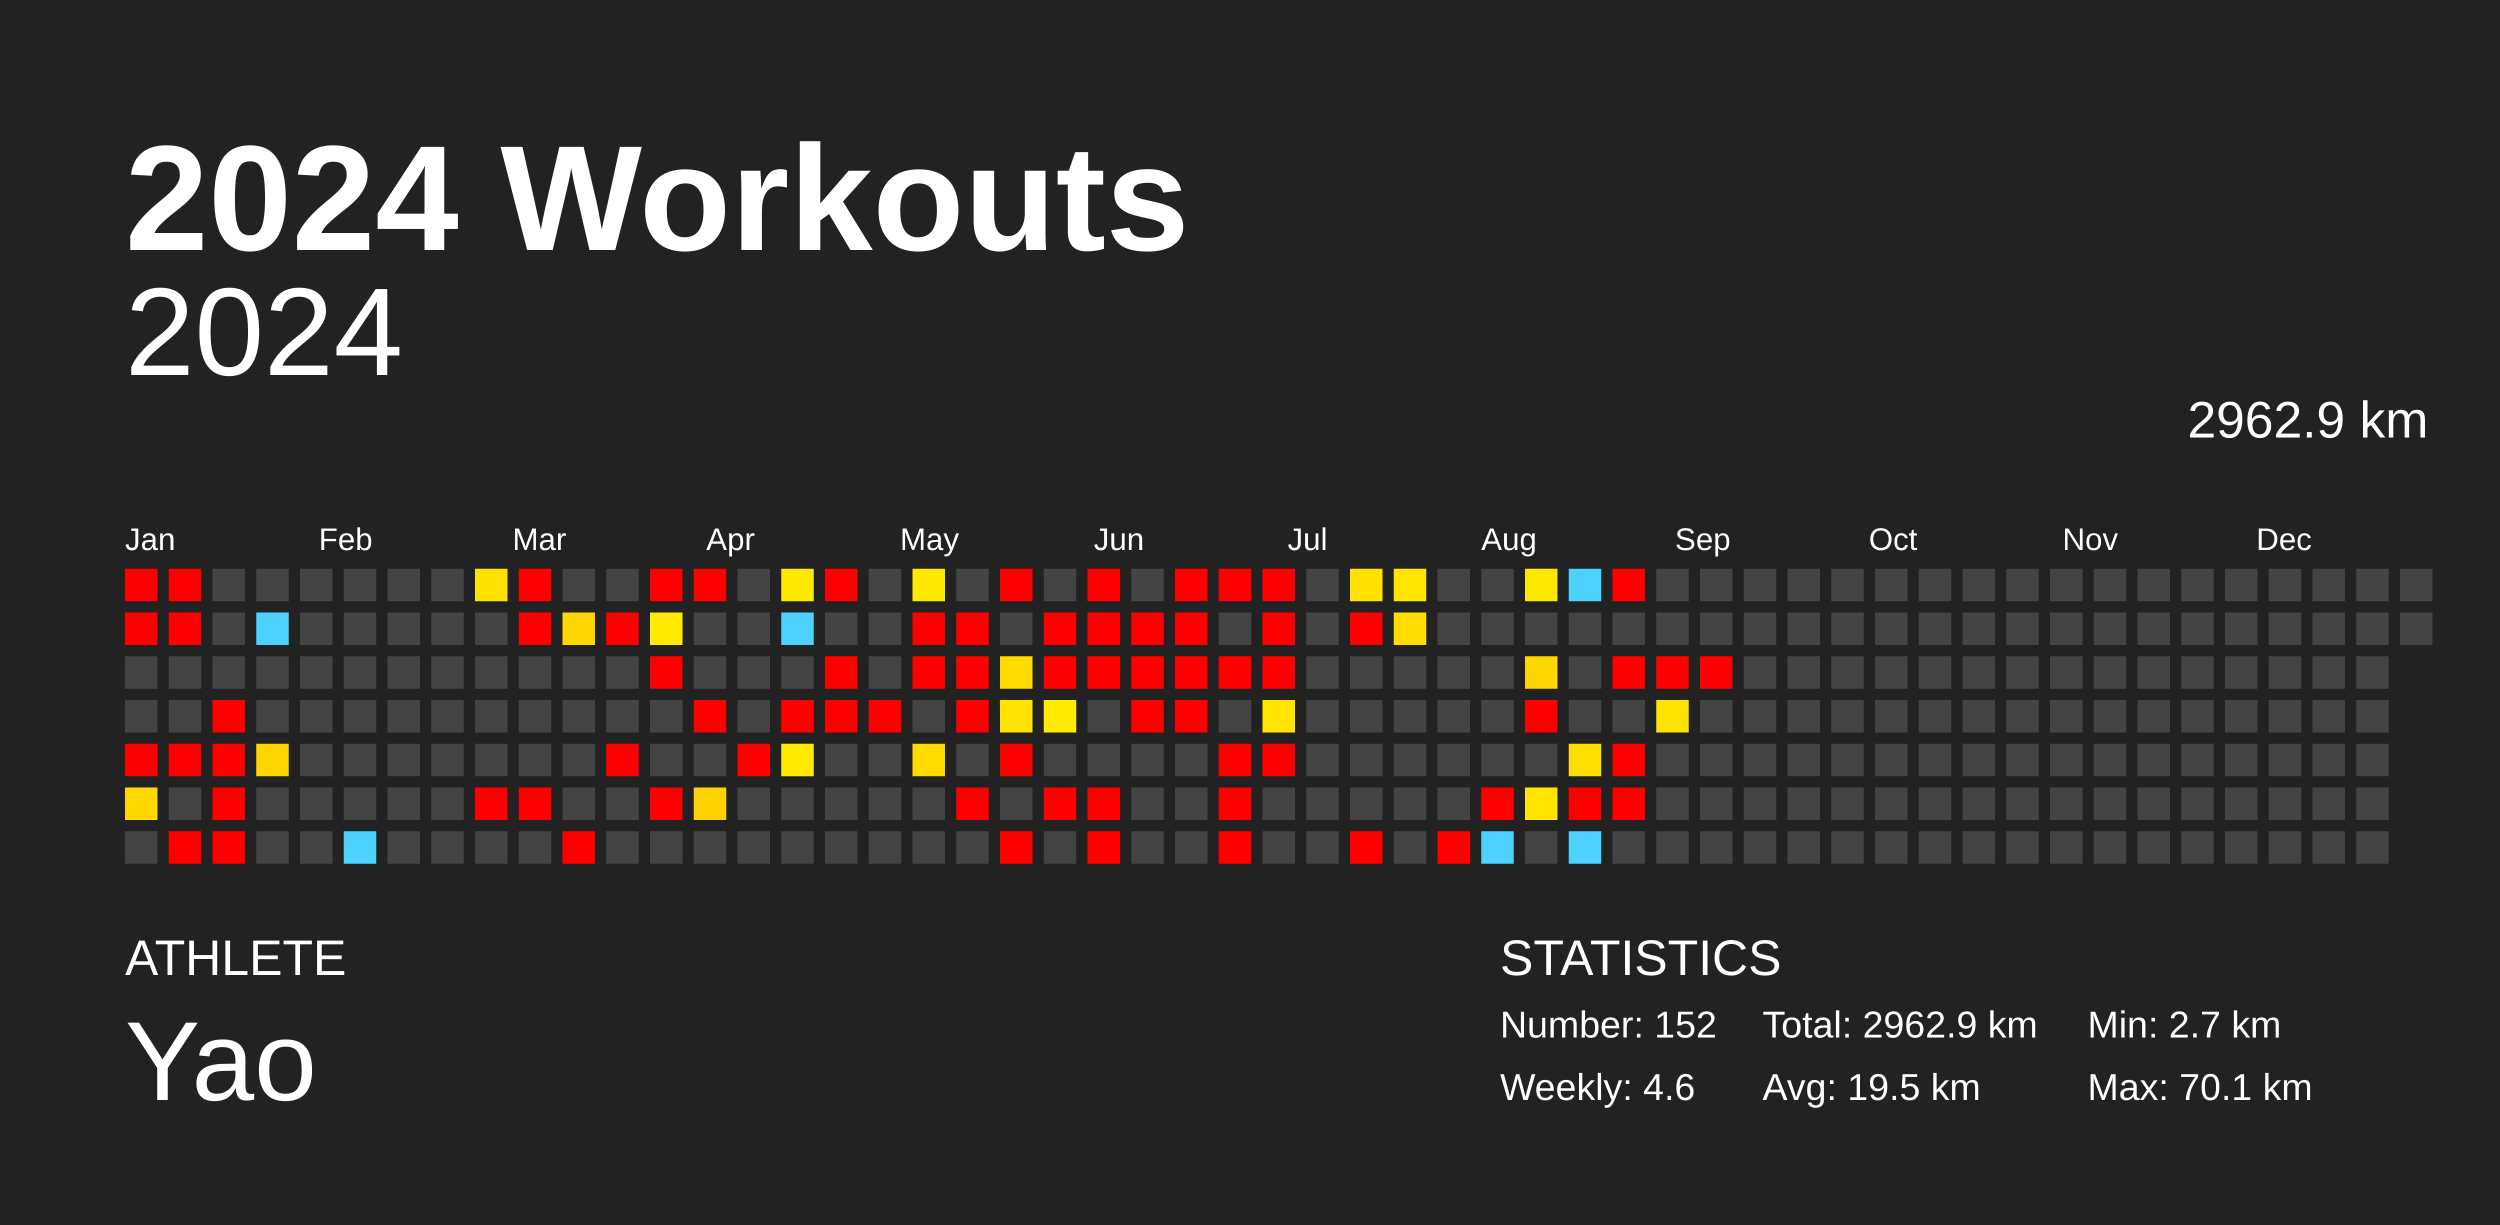
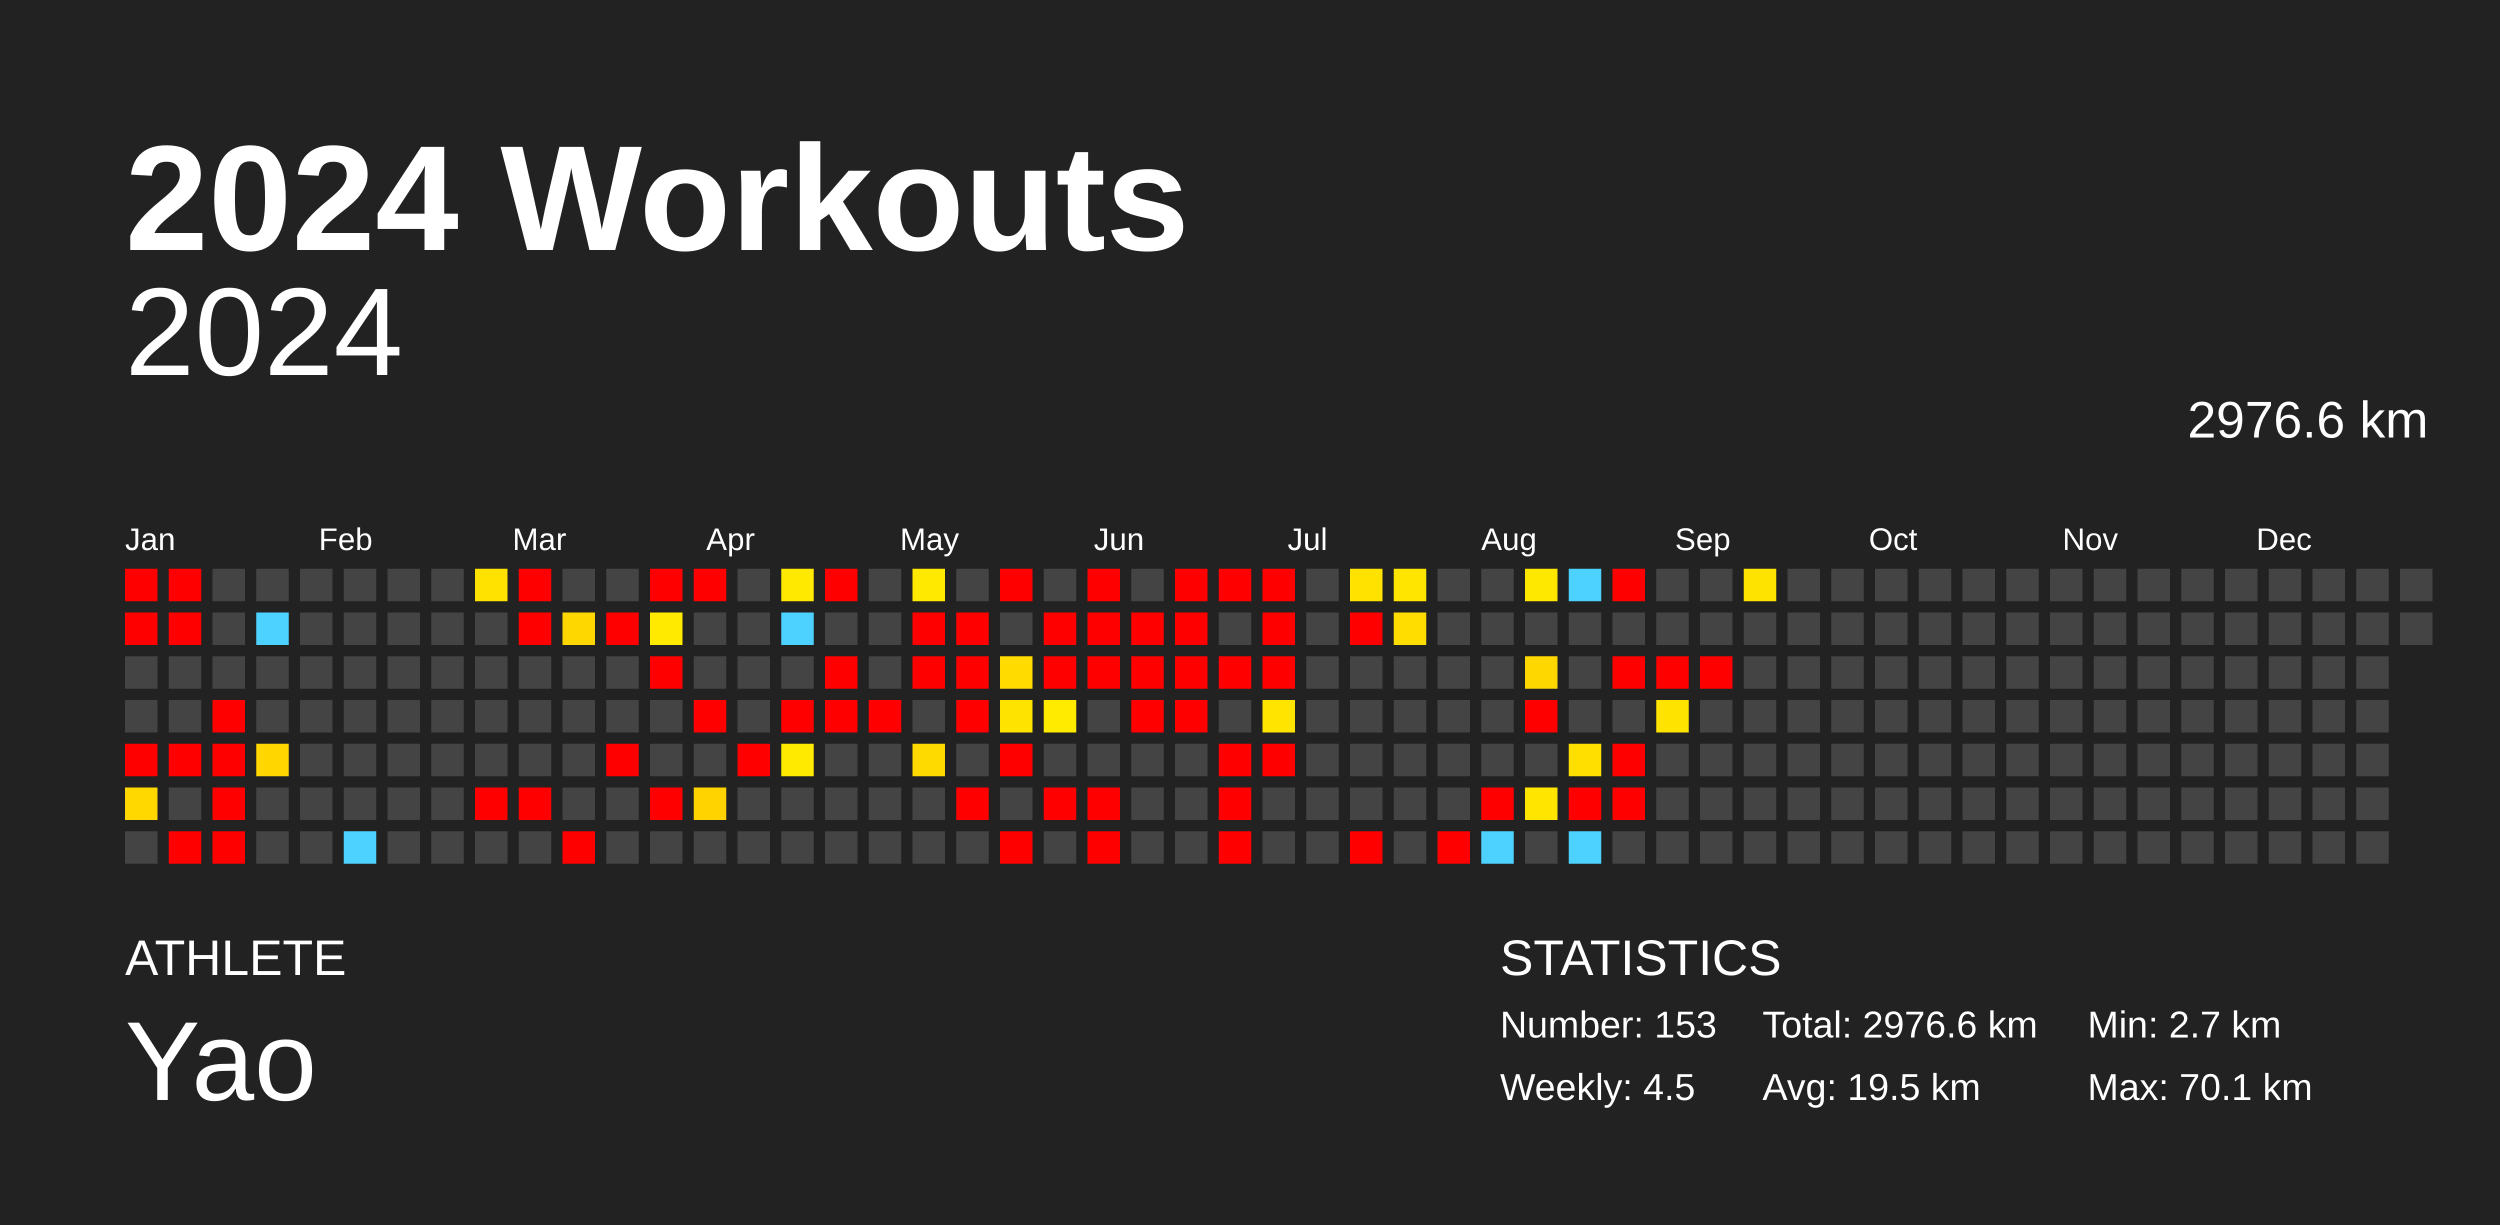
<svg xmlns="http://www.w3.org/2000/svg" baseProfile="full" height="98mm" version="1.1" viewBox="0,0,200,98" width="200mm">
  <defs />
  <rect fill="#222222" height="98" width="200" x="0" y="0" />
  <text fill="#FFFFFF" style="font-size:12px; font-family:Arial; font-weight:bold;" x="10" y="20">2024 Workouts</text>
  <text fill="#FFFFFF" style="font-size:4px; font-family:Arial" x="10" y="78">ATHLETE</text>
  <text fill="#FFFFFF" style="font-size:9px; font-family:Arial" x="10" y="88">Yao</text>
  <text fill="#FFFFFF" style="font-size:4px; font-family:Arial" x="120" y="78">STATISTICS</text>
-   <text fill="#FFFFFF" style="font-size:3px; font-family:Arial" x="120" y="83">Number: 152</text>
-   <text fill="#FFFFFF" style="font-size:3px; font-family:Arial" x="120" y="88">Weekly: 4.6</text>
-   <text fill="#FFFFFF" style="font-size:3px; font-family:Arial" x="141" y="83">Total: 2962.9 km</text>
+   <text fill="#FFFFFF" style="font-size:3px; font-family:Arial" x="120" y="83">Number: 153</text>
+   <text fill="#FFFFFF" style="font-size:3px; font-family:Arial" x="120" y="88">Weekly: 4.5</text>
+   <text fill="#FFFFFF" style="font-size:3px; font-family:Arial" x="141" y="83">Total: 2976.6 km</text>
  <text fill="#FFFFFF" style="font-size:3px; font-family:Arial" x="141" y="88">Avg: 19.5 km</text>
  <text fill="#FFFFFF" style="font-size:3px; font-family:Arial" x="167" y="83">Min: 2.7 km</text>
  <text fill="#FFFFFF" style="font-size:3px; font-family:Arial" x="167" y="88">Max: 70.1 km</text>
  <text alignment-baseline="hanging" fill="#FFFFFF" style="font-size:10.0px; font-family:Arial;" x="10" y="30">2024</text>
-   <text alignment-baseline="hanging" fill="#FFFFFF" style="font-size:4.125px; font-family:Arial;" x="175" y="35">2962.9 km</text>
+   <text alignment-baseline="hanging" fill="#FFFFFF" style="font-size:4.125px; font-family:Arial;" x="175" y="35">2976.6 km</text>
  <text fill="#FFFFFF" style="font-size:2.5px; font-family:Arial" x="10.0" y="44">Jan</text>
  <text fill="#FFFFFF" style="font-size:2.5px; font-family:Arial" x="25.5" y="44">Feb</text>
  <text fill="#FFFFFF" style="font-size:2.5px; font-family:Arial" x="41.0" y="44">Mar</text>
  <text fill="#FFFFFF" style="font-size:2.5px; font-family:Arial" x="56.5" y="44">Apr</text>
  <text fill="#FFFFFF" style="font-size:2.5px; font-family:Arial" x="72.0" y="44">May</text>
  <text fill="#FFFFFF" style="font-size:2.5px; font-family:Arial" x="87.5" y="44">Jun</text>
  <text fill="#FFFFFF" style="font-size:2.5px; font-family:Arial" x="103.0" y="44">Jul</text>
  <text fill="#FFFFFF" style="font-size:2.5px; font-family:Arial" x="118.5" y="44">Aug</text>
  <text fill="#FFFFFF" style="font-size:2.5px; font-family:Arial" x="134.0" y="44">Sep</text>
  <text fill="#FFFFFF" style="font-size:2.5px; font-family:Arial" x="149.5" y="44">Oct</text>
  <text fill="#FFFFFF" style="font-size:2.5px; font-family:Arial" x="165.0" y="44">Nov</text>
  <text fill="#FFFFFF" style="font-size:2.5px; font-family:Arial" x="180.5" y="44">Dec</text>
  <rect fill="red" height="2.6" width="2.6" x="10.0" y="45.5" />
  <rect fill="red" height="2.6" width="2.6" x="10.0" y="49.0" />
  <rect fill="#444444" height="2.6" width="2.6" x="10.0" y="52.5" />
  <rect fill="#444444" height="2.6" width="2.6" x="10.0" y="56.0" />
  <rect fill="red" height="2.6" width="2.6" x="10.0" y="59.5" />
  <rect fill="#ffd800" height="2.6" width="2.6" x="10.0" y="63.0" />
  <rect fill="#444444" height="2.6" width="2.6" x="10.0" y="66.5" />
  <rect fill="red" height="2.6" width="2.6" x="13.5" y="45.5" />
  <rect fill="red" height="2.6" width="2.6" x="13.5" y="49.0" />
  <rect fill="#444444" height="2.6" width="2.6" x="13.5" y="52.5" />
  <rect fill="#444444" height="2.6" width="2.6" x="13.5" y="56.0" />
  <rect fill="red" height="2.6" width="2.6" x="13.5" y="59.5" />
  <rect fill="#444444" height="2.6" width="2.6" x="13.5" y="63.0" />
  <rect fill="red" height="2.6" width="2.6" x="13.5" y="66.5" />
  <rect fill="#444444" height="2.6" width="2.6" x="17.0" y="45.5" />
  <rect fill="#444444" height="2.6" width="2.6" x="17.0" y="49.0" />
  <rect fill="#444444" height="2.6" width="2.6" x="17.0" y="52.5" />
  <rect fill="red" height="2.6" width="2.6" x="17.0" y="56.0" />
  <rect fill="red" height="2.6" width="2.6" x="17.0" y="59.5" />
  <rect fill="red" height="2.6" width="2.6" x="17.0" y="63.0" />
  <rect fill="red" height="2.6" width="2.6" x="17.0" y="66.5" />
  <rect fill="#444444" height="2.6" width="2.6" x="20.5" y="45.5" />
  <rect fill="#4dd2ff" height="2.6" width="2.6" x="20.5" y="49.0" />
  <rect fill="#444444" height="2.6" width="2.6" x="20.5" y="52.5" />
  <rect fill="#444444" height="2.6" width="2.6" x="20.5" y="56.0" />
  <rect fill="#ffd600" height="2.6" width="2.6" x="20.5" y="59.5" />
  <rect fill="#444444" height="2.6" width="2.6" x="20.5" y="63.0" />
  <rect fill="#444444" height="2.6" width="2.6" x="20.5" y="66.5" />
  <rect fill="#444444" height="2.6" width="2.6" x="24.0" y="45.5" />
  <rect fill="#444444" height="2.6" width="2.6" x="24.0" y="49.0" />
  <rect fill="#444444" height="2.6" width="2.6" x="24.0" y="52.5" />
  <rect fill="#444444" height="2.6" width="2.6" x="24.0" y="56.0" />
  <rect fill="#444444" height="2.6" width="2.6" x="24.0" y="59.5" />
  <rect fill="#444444" height="2.6" width="2.6" x="24.0" y="63.0" />
  <rect fill="#444444" height="2.6" width="2.6" x="24.0" y="66.5" />
  <rect fill="#444444" height="2.6" width="2.6" x="27.5" y="45.5" />
  <rect fill="#444444" height="2.6" width="2.6" x="27.5" y="49.0" />
  <rect fill="#444444" height="2.6" width="2.6" x="27.5" y="52.5" />
  <rect fill="#444444" height="2.6" width="2.6" x="27.5" y="56.0" />
  <rect fill="#444444" height="2.6" width="2.6" x="27.5" y="59.5" />
  <rect fill="#444444" height="2.6" width="2.6" x="27.5" y="63.0" />
  <rect fill="#4dd2ff" height="2.6" width="2.6" x="27.5" y="66.5" />
  <rect fill="#444444" height="2.6" width="2.6" x="31.0" y="45.5" />
  <rect fill="#444444" height="2.6" width="2.6" x="31.0" y="49.0" />
  <rect fill="#444444" height="2.6" width="2.6" x="31.0" y="52.5" />
  <rect fill="#444444" height="2.6" width="2.6" x="31.0" y="56.0" />
  <rect fill="#444444" height="2.6" width="2.6" x="31.0" y="59.5" />
  <rect fill="#444444" height="2.6" width="2.6" x="31.0" y="63.0" />
  <rect fill="#444444" height="2.6" width="2.6" x="31.0" y="66.5" />
  <rect fill="#444444" height="2.6" width="2.6" x="34.5" y="45.5" />
  <rect fill="#444444" height="2.6" width="2.6" x="34.5" y="49.0" />
  <rect fill="#444444" height="2.6" width="2.6" x="34.5" y="52.5" />
  <rect fill="#444444" height="2.6" width="2.6" x="34.5" y="56.0" />
  <rect fill="#444444" height="2.6" width="2.6" x="34.5" y="59.5" />
  <rect fill="#444444" height="2.6" width="2.6" x="34.5" y="63.0" />
  <rect fill="#444444" height="2.6" width="2.6" x="34.5" y="66.5" />
  <rect fill="#ffe200" height="2.6" width="2.6" x="38.0" y="45.5" />
  <rect fill="#444444" height="2.6" width="2.6" x="38.0" y="49.0" />
  <rect fill="#444444" height="2.6" width="2.6" x="38.0" y="52.5" />
  <rect fill="#444444" height="2.6" width="2.6" x="38.0" y="56.0" />
  <rect fill="#444444" height="2.6" width="2.6" x="38.0" y="59.5" />
  <rect fill="red" height="2.6" width="2.6" x="38.0" y="63.0" />
  <rect fill="#444444" height="2.6" width="2.6" x="38.0" y="66.5" />
  <rect fill="red" height="2.6" width="2.6" x="41.5" y="45.5" />
  <rect fill="red" height="2.6" width="2.6" x="41.5" y="49.0" />
  <rect fill="#444444" height="2.6" width="2.6" x="41.5" y="52.5" />
  <rect fill="#444444" height="2.6" width="2.6" x="41.5" y="56.0" />
  <rect fill="#444444" height="2.6" width="2.6" x="41.5" y="59.5" />
  <rect fill="red" height="2.6" width="2.6" x="41.5" y="63.0" />
  <rect fill="#444444" height="2.6" width="2.6" x="41.5" y="66.5" />
  <rect fill="#444444" height="2.6" width="2.6" x="45.0" y="45.5" />
  <rect fill="#ffd700" height="2.6" width="2.6" x="45.0" y="49.0" />
  <rect fill="#444444" height="2.6" width="2.6" x="45.0" y="52.5" />
  <rect fill="#444444" height="2.6" width="2.6" x="45.0" y="56.0" />
  <rect fill="#444444" height="2.6" width="2.6" x="45.0" y="59.5" />
  <rect fill="#444444" height="2.6" width="2.6" x="45.0" y="63.0" />
  <rect fill="red" height="2.6" width="2.6" x="45.0" y="66.5" />
  <rect fill="#444444" height="2.6" width="2.6" x="48.5" y="45.5" />
  <rect fill="red" height="2.6" width="2.6" x="48.5" y="49.0" />
  <rect fill="#444444" height="2.6" width="2.6" x="48.5" y="52.5" />
  <rect fill="#444444" height="2.6" width="2.6" x="48.5" y="56.0" />
  <rect fill="red" height="2.6" width="2.6" x="48.5" y="59.5" />
  <rect fill="#444444" height="2.6" width="2.6" x="48.5" y="63.0" />
  <rect fill="#444444" height="2.6" width="2.6" x="48.5" y="66.5" />
  <rect fill="red" height="2.6" width="2.6" x="52.0" y="45.5" />
  <rect fill="#ffea00" height="2.6" width="2.6" x="52.0" y="49.0" />
  <rect fill="red" height="2.6" width="2.6" x="52.0" y="52.5" />
  <rect fill="#444444" height="2.6" width="2.6" x="52.0" y="56.0" />
  <rect fill="#444444" height="2.6" width="2.6" x="52.0" y="59.5" />
  <rect fill="red" height="2.6" width="2.6" x="52.0" y="63.0" />
  <rect fill="#444444" height="2.6" width="2.6" x="52.0" y="66.5" />
  <rect fill="red" height="2.6" width="2.6" x="55.5" y="45.5" />
  <rect fill="#444444" height="2.6" width="2.6" x="55.5" y="49.0" />
  <rect fill="#444444" height="2.6" width="2.6" x="55.5" y="52.5" />
  <rect fill="red" height="2.6" width="2.6" x="55.5" y="56.0" />
  <rect fill="#444444" height="2.6" width="2.6" x="55.5" y="59.5" />
  <rect fill="#ffd300" height="2.6" width="2.6" x="55.5" y="63.0" />
  <rect fill="#444444" height="2.6" width="2.6" x="55.5" y="66.5" />
  <rect fill="#444444" height="2.6" width="2.6" x="59.0" y="45.5" />
  <rect fill="#444444" height="2.6" width="2.6" x="59.0" y="49.0" />
  <rect fill="#444444" height="2.6" width="2.6" x="59.0" y="52.5" />
  <rect fill="#444444" height="2.6" width="2.6" x="59.0" y="56.0" />
  <rect fill="red" height="2.6" width="2.6" x="59.0" y="59.5" />
  <rect fill="#444444" height="2.6" width="2.6" x="59.0" y="63.0" />
  <rect fill="#444444" height="2.6" width="2.6" x="59.0" y="66.5" />
  <rect fill="#ffe900" height="2.6" width="2.6" x="62.5" y="45.5" />
  <rect fill="#4dd2ff" height="2.6" width="2.6" x="62.5" y="49.0" />
  <rect fill="#444444" height="2.6" width="2.6" x="62.5" y="52.5" />
  <rect fill="red" height="2.6" width="2.6" x="62.5" y="56.0" />
  <rect fill="#ffea00" height="2.6" width="2.6" x="62.5" y="59.5" />
  <rect fill="#444444" height="2.6" width="2.6" x="62.5" y="63.0" />
  <rect fill="#444444" height="2.6" width="2.6" x="62.5" y="66.5" />
  <rect fill="red" height="2.6" width="2.6" x="66.0" y="45.5" />
  <rect fill="#444444" height="2.6" width="2.6" x="66.0" y="49.0" />
  <rect fill="red" height="2.6" width="2.6" x="66.0" y="52.5" />
  <rect fill="red" height="2.6" width="2.6" x="66.0" y="56.0" />
  <rect fill="#444444" height="2.6" width="2.6" x="66.0" y="59.5" />
  <rect fill="#444444" height="2.6" width="2.6" x="66.0" y="63.0" />
  <rect fill="#444444" height="2.6" width="2.6" x="66.0" y="66.5" />
  <rect fill="#444444" height="2.6" width="2.6" x="69.5" y="45.5" />
  <rect fill="#444444" height="2.6" width="2.6" x="69.5" y="49.0" />
  <rect fill="#444444" height="2.6" width="2.6" x="69.5" y="52.5" />
  <rect fill="red" height="2.6" width="2.6" x="69.5" y="56.0" />
  <rect fill="#444444" height="2.6" width="2.6" x="69.5" y="59.5" />
  <rect fill="#444444" height="2.6" width="2.6" x="69.5" y="63.0" />
  <rect fill="#444444" height="2.6" width="2.6" x="69.5" y="66.5" />
  <rect fill="#ffe900" height="2.6" width="2.6" x="73.0" y="45.5" />
  <rect fill="red" height="2.6" width="2.6" x="73.0" y="49.0" />
  <rect fill="red" height="2.6" width="2.6" x="73.0" y="52.5" />
  <rect fill="#444444" height="2.6" width="2.6" x="73.0" y="56.0" />
  <rect fill="#ffda00" height="2.6" width="2.6" x="73.0" y="59.5" />
  <rect fill="#444444" height="2.6" width="2.6" x="73.0" y="63.0" />
  <rect fill="#444444" height="2.6" width="2.6" x="73.0" y="66.5" />
  <rect fill="#444444" height="2.6" width="2.6" x="76.5" y="45.5" />
  <rect fill="red" height="2.6" width="2.6" x="76.5" y="49.0" />
  <rect fill="red" height="2.6" width="2.6" x="76.5" y="52.5" />
  <rect fill="red" height="2.6" width="2.6" x="76.5" y="56.0" />
  <rect fill="#444444" height="2.6" width="2.6" x="76.5" y="59.5" />
  <rect fill="red" height="2.6" width="2.6" x="76.5" y="63.0" />
  <rect fill="#444444" height="2.6" width="2.6" x="76.5" y="66.5" />
  <rect fill="red" height="2.6" width="2.6" x="80.0" y="45.5" />
  <rect fill="#444444" height="2.6" width="2.6" x="80.0" y="49.0" />
  <rect fill="#ffdb00" height="2.6" width="2.6" x="80.0" y="52.5" />
  <rect fill="#ffe300" height="2.6" width="2.6" x="80.0" y="56.0" />
  <rect fill="red" height="2.6" width="2.6" x="80.0" y="59.5" />
  <rect fill="#444444" height="2.6" width="2.6" x="80.0" y="63.0" />
  <rect fill="red" height="2.6" width="2.6" x="80.0" y="66.5" />
  <rect fill="#444444" height="2.6" width="2.6" x="83.5" y="45.5" />
  <rect fill="red" height="2.6" width="2.6" x="83.5" y="49.0" />
  <rect fill="red" height="2.6" width="2.6" x="83.5" y="52.5" />
  <rect fill="#ffeb00" height="2.6" width="2.6" x="83.5" y="56.0" />
  <rect fill="#444444" height="2.6" width="2.6" x="83.5" y="59.5" />
  <rect fill="red" height="2.6" width="2.6" x="83.5" y="63.0" />
  <rect fill="#444444" height="2.6" width="2.6" x="83.5" y="66.5" />
  <rect fill="red" height="2.6" width="2.6" x="87.0" y="45.5" />
  <rect fill="red" height="2.6" width="2.6" x="87.0" y="49.0" />
  <rect fill="red" height="2.6" width="2.6" x="87.0" y="52.5" />
  <rect fill="#444444" height="2.6" width="2.6" x="87.0" y="56.0" />
  <rect fill="#444444" height="2.6" width="2.6" x="87.0" y="59.5" />
  <rect fill="red" height="2.6" width="2.6" x="87.0" y="63.0" />
  <rect fill="red" height="2.6" width="2.6" x="87.0" y="66.5" />
  <rect fill="#444444" height="2.6" width="2.6" x="90.5" y="45.5" />
  <rect fill="red" height="2.6" width="2.6" x="90.5" y="49.0" />
  <rect fill="red" height="2.6" width="2.6" x="90.5" y="52.5" />
  <rect fill="red" height="2.6" width="2.6" x="90.5" y="56.0" />
  <rect fill="#444444" height="2.6" width="2.6" x="90.5" y="59.5" />
  <rect fill="#444444" height="2.6" width="2.6" x="90.5" y="63.0" />
  <rect fill="#444444" height="2.6" width="2.6" x="90.5" y="66.5" />
  <rect fill="red" height="2.6" width="2.6" x="94.0" y="45.5" />
  <rect fill="red" height="2.6" width="2.6" x="94.0" y="49.0" />
  <rect fill="red" height="2.6" width="2.6" x="94.0" y="52.5" />
  <rect fill="red" height="2.6" width="2.6" x="94.0" y="56.0" />
  <rect fill="#444444" height="2.6" width="2.6" x="94.0" y="59.5" />
  <rect fill="#444444" height="2.6" width="2.6" x="94.0" y="63.0" />
  <rect fill="#444444" height="2.6" width="2.6" x="94.0" y="66.5" />
  <rect fill="red" height="2.6" width="2.6" x="97.5" y="45.5" />
  <rect fill="#444444" height="2.6" width="2.6" x="97.5" y="49.0" />
  <rect fill="red" height="2.6" width="2.6" x="97.5" y="52.5" />
  <rect fill="#444444" height="2.6" width="2.6" x="97.5" y="56.0" />
  <rect fill="red" height="2.6" width="2.6" x="97.5" y="59.5" />
  <rect fill="red" height="2.6" width="2.6" x="97.5" y="63.0" />
  <rect fill="red" height="2.6" width="2.6" x="97.5" y="66.5" />
  <rect fill="red" height="2.6" width="2.6" x="101.0" y="45.5" />
  <rect fill="red" height="2.6" width="2.6" x="101.0" y="49.0" />
  <rect fill="red" height="2.6" width="2.6" x="101.0" y="52.5" />
  <rect fill="#ffe400" height="2.6" width="2.6" x="101.0" y="56.0" />
  <rect fill="red" height="2.6" width="2.6" x="101.0" y="59.5" />
  <rect fill="#444444" height="2.6" width="2.6" x="101.0" y="63.0" />
  <rect fill="#444444" height="2.6" width="2.6" x="101.0" y="66.5" />
  <rect fill="#444444" height="2.6" width="2.6" x="104.5" y="45.5" />
  <rect fill="#444444" height="2.6" width="2.6" x="104.5" y="49.0" />
  <rect fill="#444444" height="2.6" width="2.6" x="104.5" y="52.5" />
  <rect fill="#444444" height="2.6" width="2.6" x="104.5" y="56.0" />
  <rect fill="#444444" height="2.6" width="2.6" x="104.5" y="59.5" />
  <rect fill="#444444" height="2.6" width="2.6" x="104.5" y="63.0" />
  <rect fill="#444444" height="2.6" width="2.6" x="104.5" y="66.5" />
  <rect fill="#ffe200" height="2.6" width="2.6" x="108.0" y="45.5" />
  <rect fill="red" height="2.6" width="2.6" x="108.0" y="49.0" />
  <rect fill="#444444" height="2.6" width="2.6" x="108.0" y="52.5" />
  <rect fill="#444444" height="2.6" width="2.6" x="108.0" y="56.0" />
  <rect fill="#444444" height="2.6" width="2.6" x="108.0" y="59.5" />
  <rect fill="#444444" height="2.6" width="2.6" x="108.0" y="63.0" />
  <rect fill="red" height="2.6" width="2.6" x="108.0" y="66.5" />
  <rect fill="#ffe500" height="2.6" width="2.6" x="111.5" y="45.5" />
  <rect fill="#ffdd00" height="2.6" width="2.6" x="111.5" y="49.0" />
  <rect fill="#444444" height="2.6" width="2.6" x="111.5" y="52.5" />
  <rect fill="#444444" height="2.6" width="2.6" x="111.5" y="56.0" />
  <rect fill="#444444" height="2.6" width="2.6" x="111.5" y="59.5" />
  <rect fill="#444444" height="2.6" width="2.6" x="111.5" y="63.0" />
  <rect fill="#444444" height="2.6" width="2.6" x="111.5" y="66.5" />
  <rect fill="#444444" height="2.6" width="2.6" x="115.0" y="45.5" />
  <rect fill="#444444" height="2.6" width="2.6" x="115.0" y="49.0" />
  <rect fill="#444444" height="2.6" width="2.6" x="115.0" y="52.5" />
  <rect fill="#444444" height="2.6" width="2.6" x="115.0" y="56.0" />
  <rect fill="#444444" height="2.6" width="2.6" x="115.0" y="59.5" />
  <rect fill="#444444" height="2.6" width="2.6" x="115.0" y="63.0" />
  <rect fill="red" height="2.6" width="2.6" x="115.0" y="66.5" />
  <rect fill="#444444" height="2.6" width="2.6" x="118.5" y="45.5" />
  <rect fill="#444444" height="2.6" width="2.6" x="118.5" y="49.0" />
  <rect fill="#444444" height="2.6" width="2.6" x="118.5" y="52.5" />
  <rect fill="#444444" height="2.6" width="2.6" x="118.5" y="56.0" />
  <rect fill="#444444" height="2.6" width="2.6" x="118.5" y="59.5" />
  <rect fill="red" height="2.6" width="2.6" x="118.5" y="63.0" />
  <rect fill="#4dd2ff" height="2.6" width="2.6" x="118.5" y="66.5" />
  <rect fill="#ffe800" height="2.6" width="2.6" x="122.0" y="45.5" />
  <rect fill="#444444" height="2.6" width="2.6" x="122.0" y="49.0" />
  <rect fill="#ffd700" height="2.6" width="2.6" x="122.0" y="52.5" />
  <rect fill="red" height="2.6" width="2.6" x="122.0" y="56.0" />
  <rect fill="#444444" height="2.6" width="2.6" x="122.0" y="59.5" />
  <rect fill="#ffe500" height="2.6" width="2.6" x="122.0" y="63.0" />
  <rect fill="#444444" height="2.6" width="2.6" x="122.0" y="66.5" />
  <rect fill="#4dd2ff" height="2.6" width="2.6" x="125.5" y="45.5" />
  <rect fill="#444444" height="2.6" width="2.6" x="125.5" y="49.0" />
  <rect fill="#444444" height="2.6" width="2.6" x="125.5" y="52.5" />
  <rect fill="#444444" height="2.6" width="2.6" x="125.5" y="56.0" />
  <rect fill="#ffdf00" height="2.6" width="2.6" x="125.5" y="59.5" />
  <rect fill="red" height="2.6" width="2.6" x="125.5" y="63.0" />
  <rect fill="#4dd2ff" height="2.6" width="2.6" x="125.5" y="66.5" />
  <rect fill="red" height="2.6" width="2.6" x="129.0" y="45.5" />
  <rect fill="#444444" height="2.6" width="2.6" x="129.0" y="49.0" />
  <rect fill="red" height="2.6" width="2.6" x="129.0" y="52.5" />
  <rect fill="#444444" height="2.6" width="2.6" x="129.0" y="56.0" />
  <rect fill="red" height="2.6" width="2.6" x="129.0" y="59.5" />
  <rect fill="red" height="2.6" width="2.6" x="129.0" y="63.0" />
  <rect fill="#444444" height="2.6" width="2.6" x="129.0" y="66.5" />
  <rect fill="#444444" height="2.6" width="2.6" x="132.5" y="45.5" />
  <rect fill="#444444" height="2.6" width="2.6" x="132.5" y="49.0" />
  <rect fill="red" height="2.6" width="2.6" x="132.5" y="52.5" />
  <rect fill="#ffe300" height="2.6" width="2.6" x="132.5" y="56.0" />
  <rect fill="#444444" height="2.6" width="2.6" x="132.5" y="59.5" />
  <rect fill="#444444" height="2.6" width="2.6" x="132.5" y="63.0" />
  <rect fill="#444444" height="2.6" width="2.6" x="132.5" y="66.5" />
  <rect fill="#444444" height="2.6" width="2.6" x="136.0" y="45.5" />
  <rect fill="#444444" height="2.6" width="2.6" x="136.0" y="49.0" />
  <rect fill="red" height="2.6" width="2.6" x="136.0" y="52.5" />
  <rect fill="#444444" height="2.6" width="2.6" x="136.0" y="56.0" />
  <rect fill="#444444" height="2.6" width="2.6" x="136.0" y="59.5" />
  <rect fill="#444444" height="2.6" width="2.6" x="136.0" y="63.0" />
  <rect fill="#444444" height="2.6" width="2.6" x="136.0" y="66.5" />
-   <rect fill="#444444" height="2.6" width="2.6" x="139.5" y="45.5" />
+   <rect fill="#ffe300" height="2.6" width="2.6" x="139.5" y="45.5" />
  <rect fill="#444444" height="2.6" width="2.6" x="139.5" y="49.0" />
  <rect fill="#444444" height="2.6" width="2.6" x="139.5" y="52.5" />
  <rect fill="#444444" height="2.6" width="2.6" x="139.5" y="56.0" />
  <rect fill="#444444" height="2.6" width="2.6" x="139.5" y="59.5" />
  <rect fill="#444444" height="2.6" width="2.6" x="139.5" y="63.0" />
  <rect fill="#444444" height="2.6" width="2.6" x="139.5" y="66.5" />
  <rect fill="#444444" height="2.6" width="2.6" x="143.0" y="45.5" />
  <rect fill="#444444" height="2.6" width="2.6" x="143.0" y="49.0" />
  <rect fill="#444444" height="2.6" width="2.6" x="143.0" y="52.5" />
  <rect fill="#444444" height="2.6" width="2.6" x="143.0" y="56.0" />
  <rect fill="#444444" height="2.6" width="2.6" x="143.0" y="59.5" />
  <rect fill="#444444" height="2.6" width="2.6" x="143.0" y="63.0" />
  <rect fill="#444444" height="2.6" width="2.6" x="143.0" y="66.5" />
  <rect fill="#444444" height="2.6" width="2.6" x="146.5" y="45.5" />
  <rect fill="#444444" height="2.6" width="2.6" x="146.5" y="49.0" />
  <rect fill="#444444" height="2.6" width="2.6" x="146.5" y="52.5" />
  <rect fill="#444444" height="2.6" width="2.6" x="146.5" y="56.0" />
  <rect fill="#444444" height="2.6" width="2.6" x="146.5" y="59.5" />
  <rect fill="#444444" height="2.6" width="2.6" x="146.5" y="63.0" />
  <rect fill="#444444" height="2.6" width="2.6" x="146.5" y="66.5" />
  <rect fill="#444444" height="2.6" width="2.6" x="150.0" y="45.5" />
  <rect fill="#444444" height="2.6" width="2.6" x="150.0" y="49.0" />
  <rect fill="#444444" height="2.6" width="2.6" x="150.0" y="52.5" />
  <rect fill="#444444" height="2.6" width="2.6" x="150.0" y="56.0" />
  <rect fill="#444444" height="2.6" width="2.6" x="150.0" y="59.5" />
  <rect fill="#444444" height="2.6" width="2.6" x="150.0" y="63.0" />
  <rect fill="#444444" height="2.6" width="2.6" x="150.0" y="66.5" />
  <rect fill="#444444" height="2.6" width="2.6" x="153.5" y="45.5" />
  <rect fill="#444444" height="2.6" width="2.6" x="153.5" y="49.0" />
  <rect fill="#444444" height="2.6" width="2.6" x="153.5" y="52.5" />
  <rect fill="#444444" height="2.6" width="2.6" x="153.5" y="56.0" />
  <rect fill="#444444" height="2.6" width="2.6" x="153.5" y="59.5" />
  <rect fill="#444444" height="2.6" width="2.6" x="153.5" y="63.0" />
  <rect fill="#444444" height="2.6" width="2.6" x="153.5" y="66.5" />
  <rect fill="#444444" height="2.6" width="2.6" x="157.0" y="45.5" />
  <rect fill="#444444" height="2.6" width="2.6" x="157.0" y="49.0" />
  <rect fill="#444444" height="2.6" width="2.6" x="157.0" y="52.5" />
  <rect fill="#444444" height="2.6" width="2.6" x="157.0" y="56.0" />
  <rect fill="#444444" height="2.6" width="2.6" x="157.0" y="59.5" />
  <rect fill="#444444" height="2.6" width="2.6" x="157.0" y="63.0" />
  <rect fill="#444444" height="2.6" width="2.6" x="157.0" y="66.5" />
  <rect fill="#444444" height="2.6" width="2.6" x="160.5" y="45.5" />
  <rect fill="#444444" height="2.6" width="2.6" x="160.5" y="49.0" />
  <rect fill="#444444" height="2.6" width="2.6" x="160.5" y="52.5" />
  <rect fill="#444444" height="2.6" width="2.6" x="160.5" y="56.0" />
  <rect fill="#444444" height="2.6" width="2.6" x="160.5" y="59.5" />
  <rect fill="#444444" height="2.6" width="2.6" x="160.5" y="63.0" />
  <rect fill="#444444" height="2.6" width="2.6" x="160.5" y="66.5" />
  <rect fill="#444444" height="2.6" width="2.6" x="164.0" y="45.5" />
  <rect fill="#444444" height="2.6" width="2.6" x="164.0" y="49.0" />
  <rect fill="#444444" height="2.6" width="2.6" x="164.0" y="52.5" />
  <rect fill="#444444" height="2.6" width="2.6" x="164.0" y="56.0" />
  <rect fill="#444444" height="2.6" width="2.6" x="164.0" y="59.5" />
  <rect fill="#444444" height="2.6" width="2.6" x="164.0" y="63.0" />
  <rect fill="#444444" height="2.6" width="2.6" x="164.0" y="66.5" />
  <rect fill="#444444" height="2.6" width="2.6" x="167.5" y="45.5" />
  <rect fill="#444444" height="2.6" width="2.6" x="167.5" y="49.0" />
  <rect fill="#444444" height="2.6" width="2.6" x="167.5" y="52.5" />
  <rect fill="#444444" height="2.6" width="2.6" x="167.5" y="56.0" />
  <rect fill="#444444" height="2.6" width="2.6" x="167.5" y="59.5" />
  <rect fill="#444444" height="2.6" width="2.6" x="167.5" y="63.0" />
  <rect fill="#444444" height="2.6" width="2.6" x="167.5" y="66.5" />
  <rect fill="#444444" height="2.6" width="2.6" x="171.0" y="45.5" />
  <rect fill="#444444" height="2.6" width="2.6" x="171.0" y="49.0" />
  <rect fill="#444444" height="2.6" width="2.6" x="171.0" y="52.5" />
  <rect fill="#444444" height="2.6" width="2.6" x="171.0" y="56.0" />
  <rect fill="#444444" height="2.6" width="2.6" x="171.0" y="59.5" />
  <rect fill="#444444" height="2.6" width="2.6" x="171.0" y="63.0" />
  <rect fill="#444444" height="2.6" width="2.6" x="171.0" y="66.5" />
  <rect fill="#444444" height="2.6" width="2.6" x="174.5" y="45.5" />
  <rect fill="#444444" height="2.6" width="2.6" x="174.5" y="49.0" />
  <rect fill="#444444" height="2.6" width="2.6" x="174.5" y="52.5" />
  <rect fill="#444444" height="2.6" width="2.6" x="174.5" y="56.0" />
  <rect fill="#444444" height="2.6" width="2.6" x="174.5" y="59.5" />
  <rect fill="#444444" height="2.6" width="2.6" x="174.5" y="63.0" />
  <rect fill="#444444" height="2.6" width="2.6" x="174.5" y="66.5" />
  <rect fill="#444444" height="2.6" width="2.6" x="178.0" y="45.5" />
  <rect fill="#444444" height="2.6" width="2.6" x="178.0" y="49.0" />
  <rect fill="#444444" height="2.6" width="2.6" x="178.0" y="52.5" />
  <rect fill="#444444" height="2.6" width="2.6" x="178.0" y="56.0" />
  <rect fill="#444444" height="2.6" width="2.6" x="178.0" y="59.5" />
  <rect fill="#444444" height="2.6" width="2.6" x="178.0" y="63.0" />
  <rect fill="#444444" height="2.6" width="2.6" x="178.0" y="66.5" />
  <rect fill="#444444" height="2.6" width="2.6" x="181.5" y="45.5" />
  <rect fill="#444444" height="2.6" width="2.6" x="181.5" y="49.0" />
  <rect fill="#444444" height="2.6" width="2.6" x="181.5" y="52.5" />
  <rect fill="#444444" height="2.6" width="2.6" x="181.5" y="56.0" />
  <rect fill="#444444" height="2.6" width="2.6" x="181.5" y="59.5" />
  <rect fill="#444444" height="2.6" width="2.6" x="181.5" y="63.0" />
  <rect fill="#444444" height="2.6" width="2.6" x="181.5" y="66.5" />
  <rect fill="#444444" height="2.6" width="2.6" x="185.0" y="45.5" />
  <rect fill="#444444" height="2.6" width="2.6" x="185.0" y="49.0" />
  <rect fill="#444444" height="2.6" width="2.6" x="185.0" y="52.5" />
  <rect fill="#444444" height="2.6" width="2.6" x="185.0" y="56.0" />
  <rect fill="#444444" height="2.6" width="2.6" x="185.0" y="59.5" />
  <rect fill="#444444" height="2.6" width="2.6" x="185.0" y="63.0" />
  <rect fill="#444444" height="2.6" width="2.6" x="185.0" y="66.5" />
  <rect fill="#444444" height="2.6" width="2.6" x="188.5" y="45.5" />
  <rect fill="#444444" height="2.6" width="2.6" x="188.5" y="49.0" />
  <rect fill="#444444" height="2.6" width="2.6" x="188.5" y="52.5" />
  <rect fill="#444444" height="2.6" width="2.6" x="188.5" y="56.0" />
  <rect fill="#444444" height="2.6" width="2.6" x="188.5" y="59.5" />
  <rect fill="#444444" height="2.6" width="2.6" x="188.5" y="63.0" />
  <rect fill="#444444" height="2.6" width="2.6" x="188.5" y="66.5" />
  <rect fill="#444444" height="2.6" width="2.6" x="192.0" y="45.5" />
  <rect fill="#444444" height="2.6" width="2.6" x="192.0" y="49.0" />
</svg>
